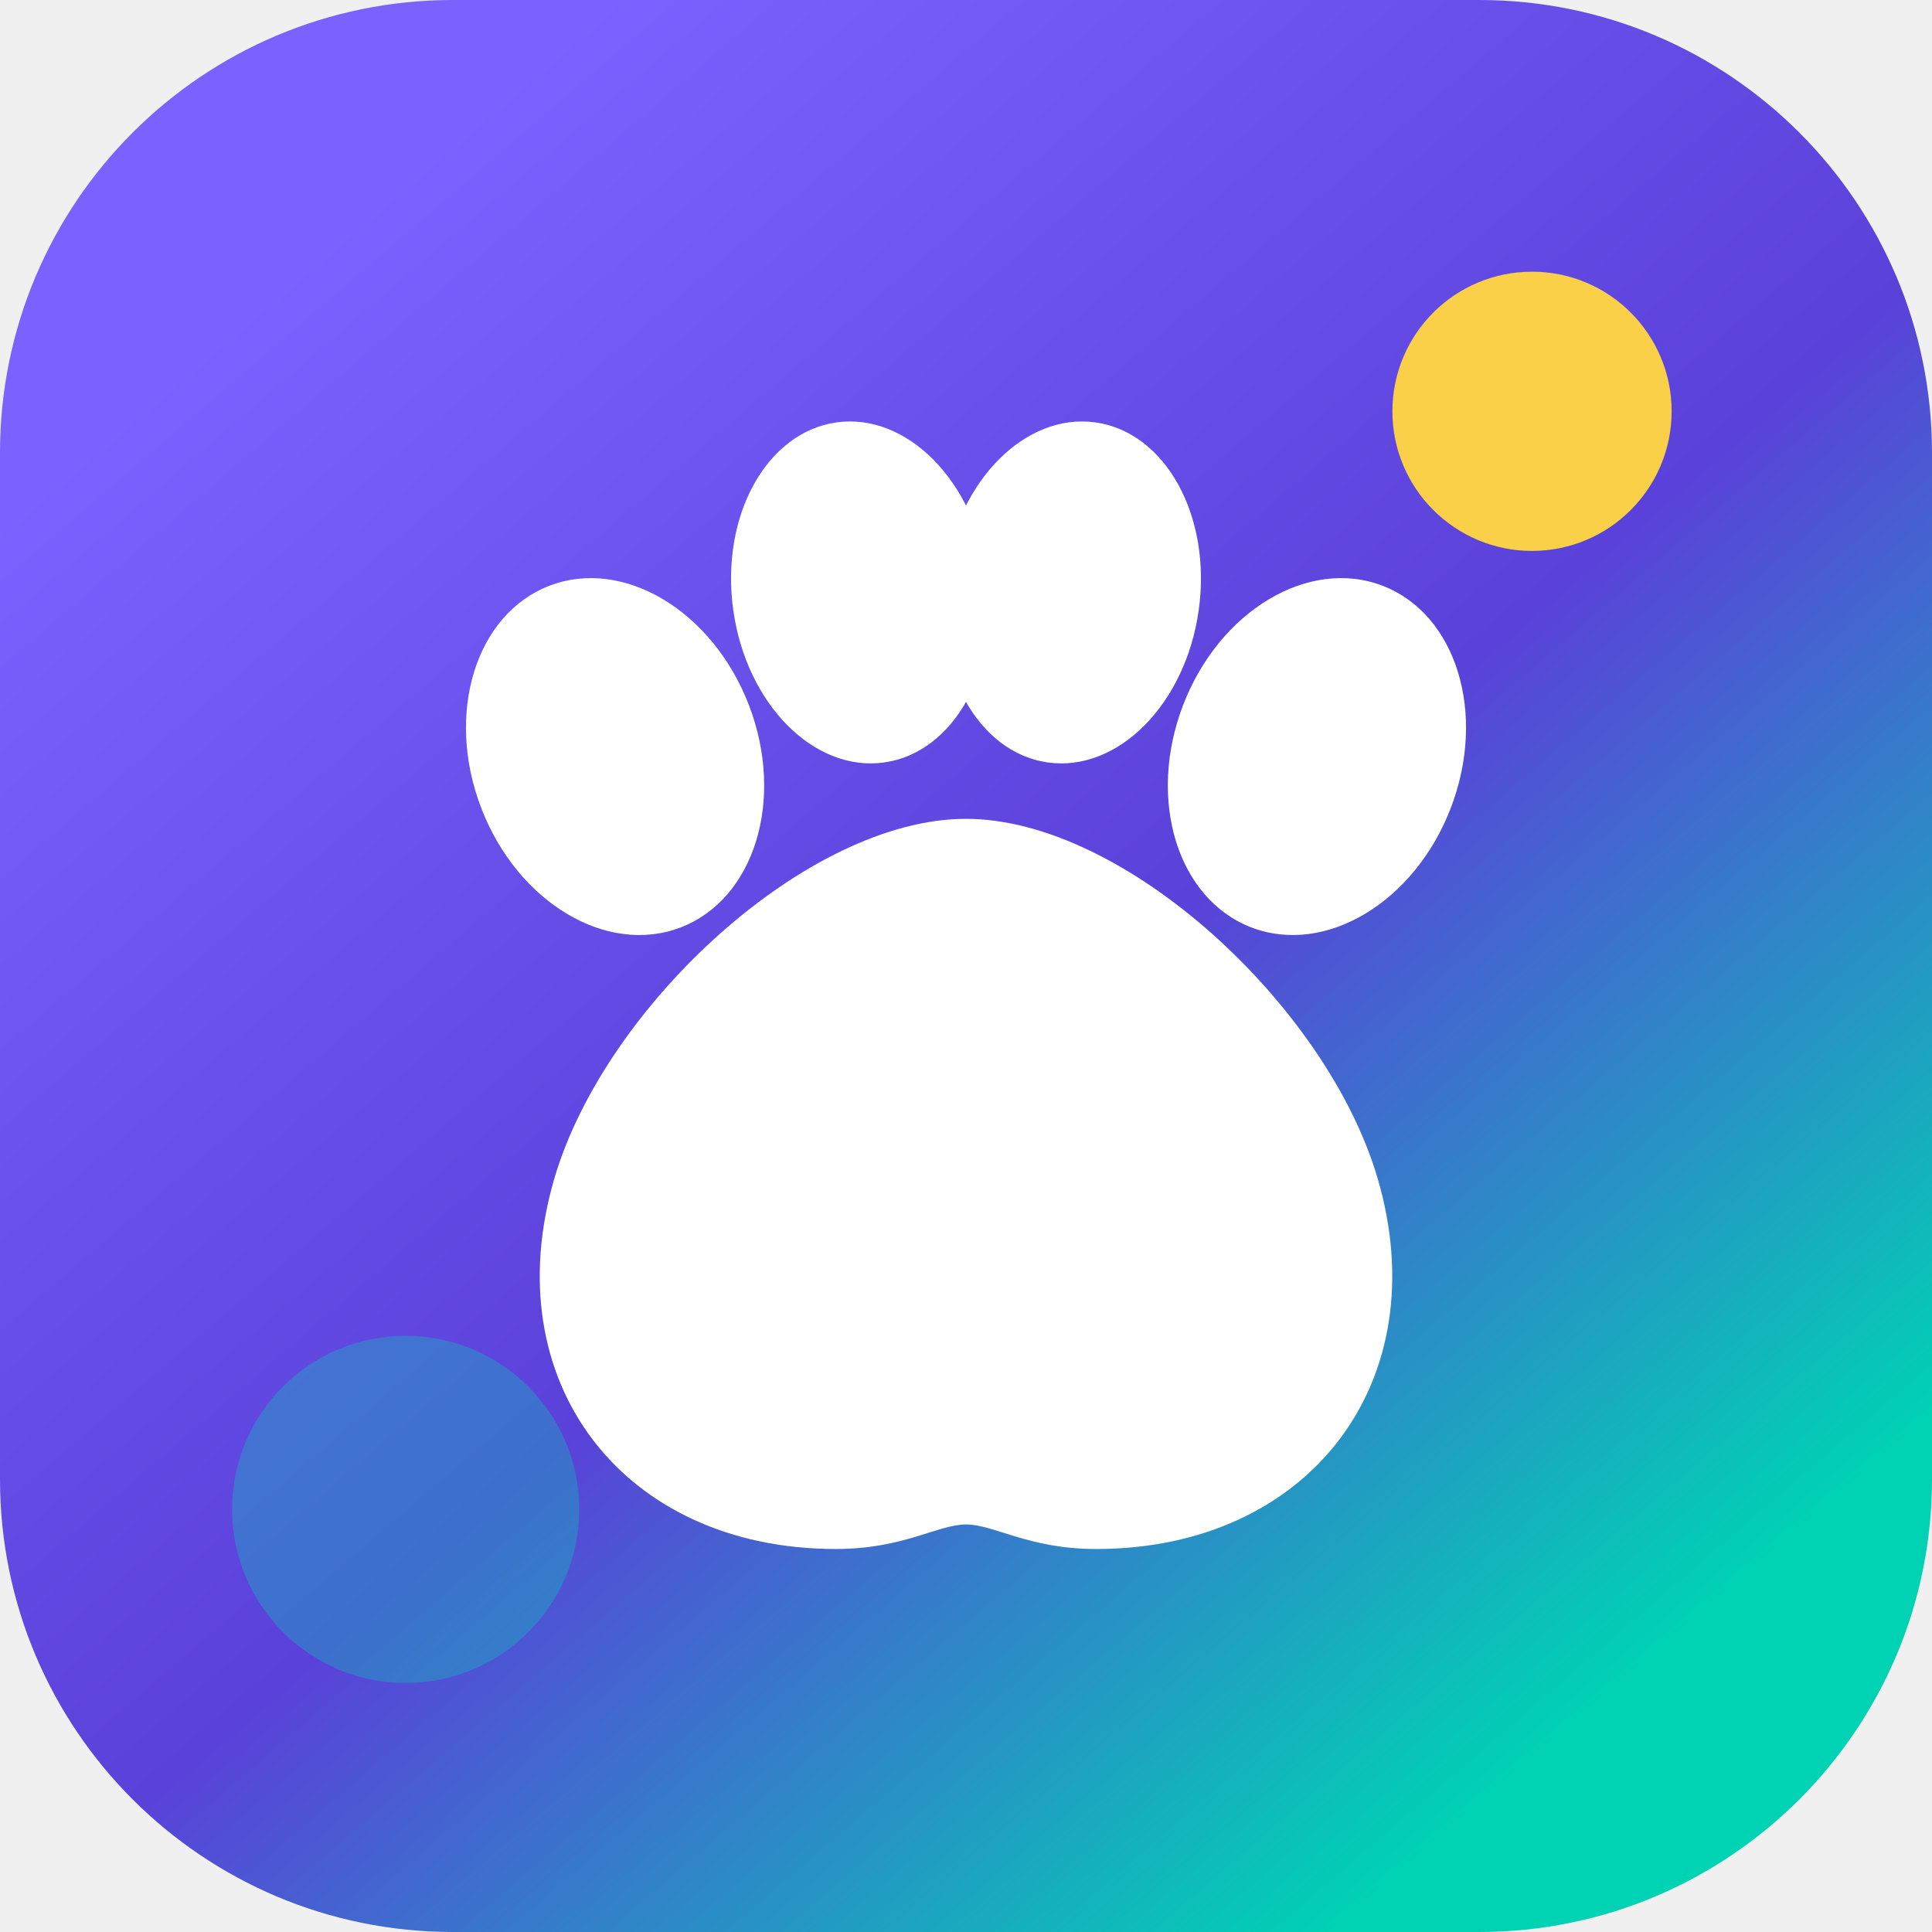
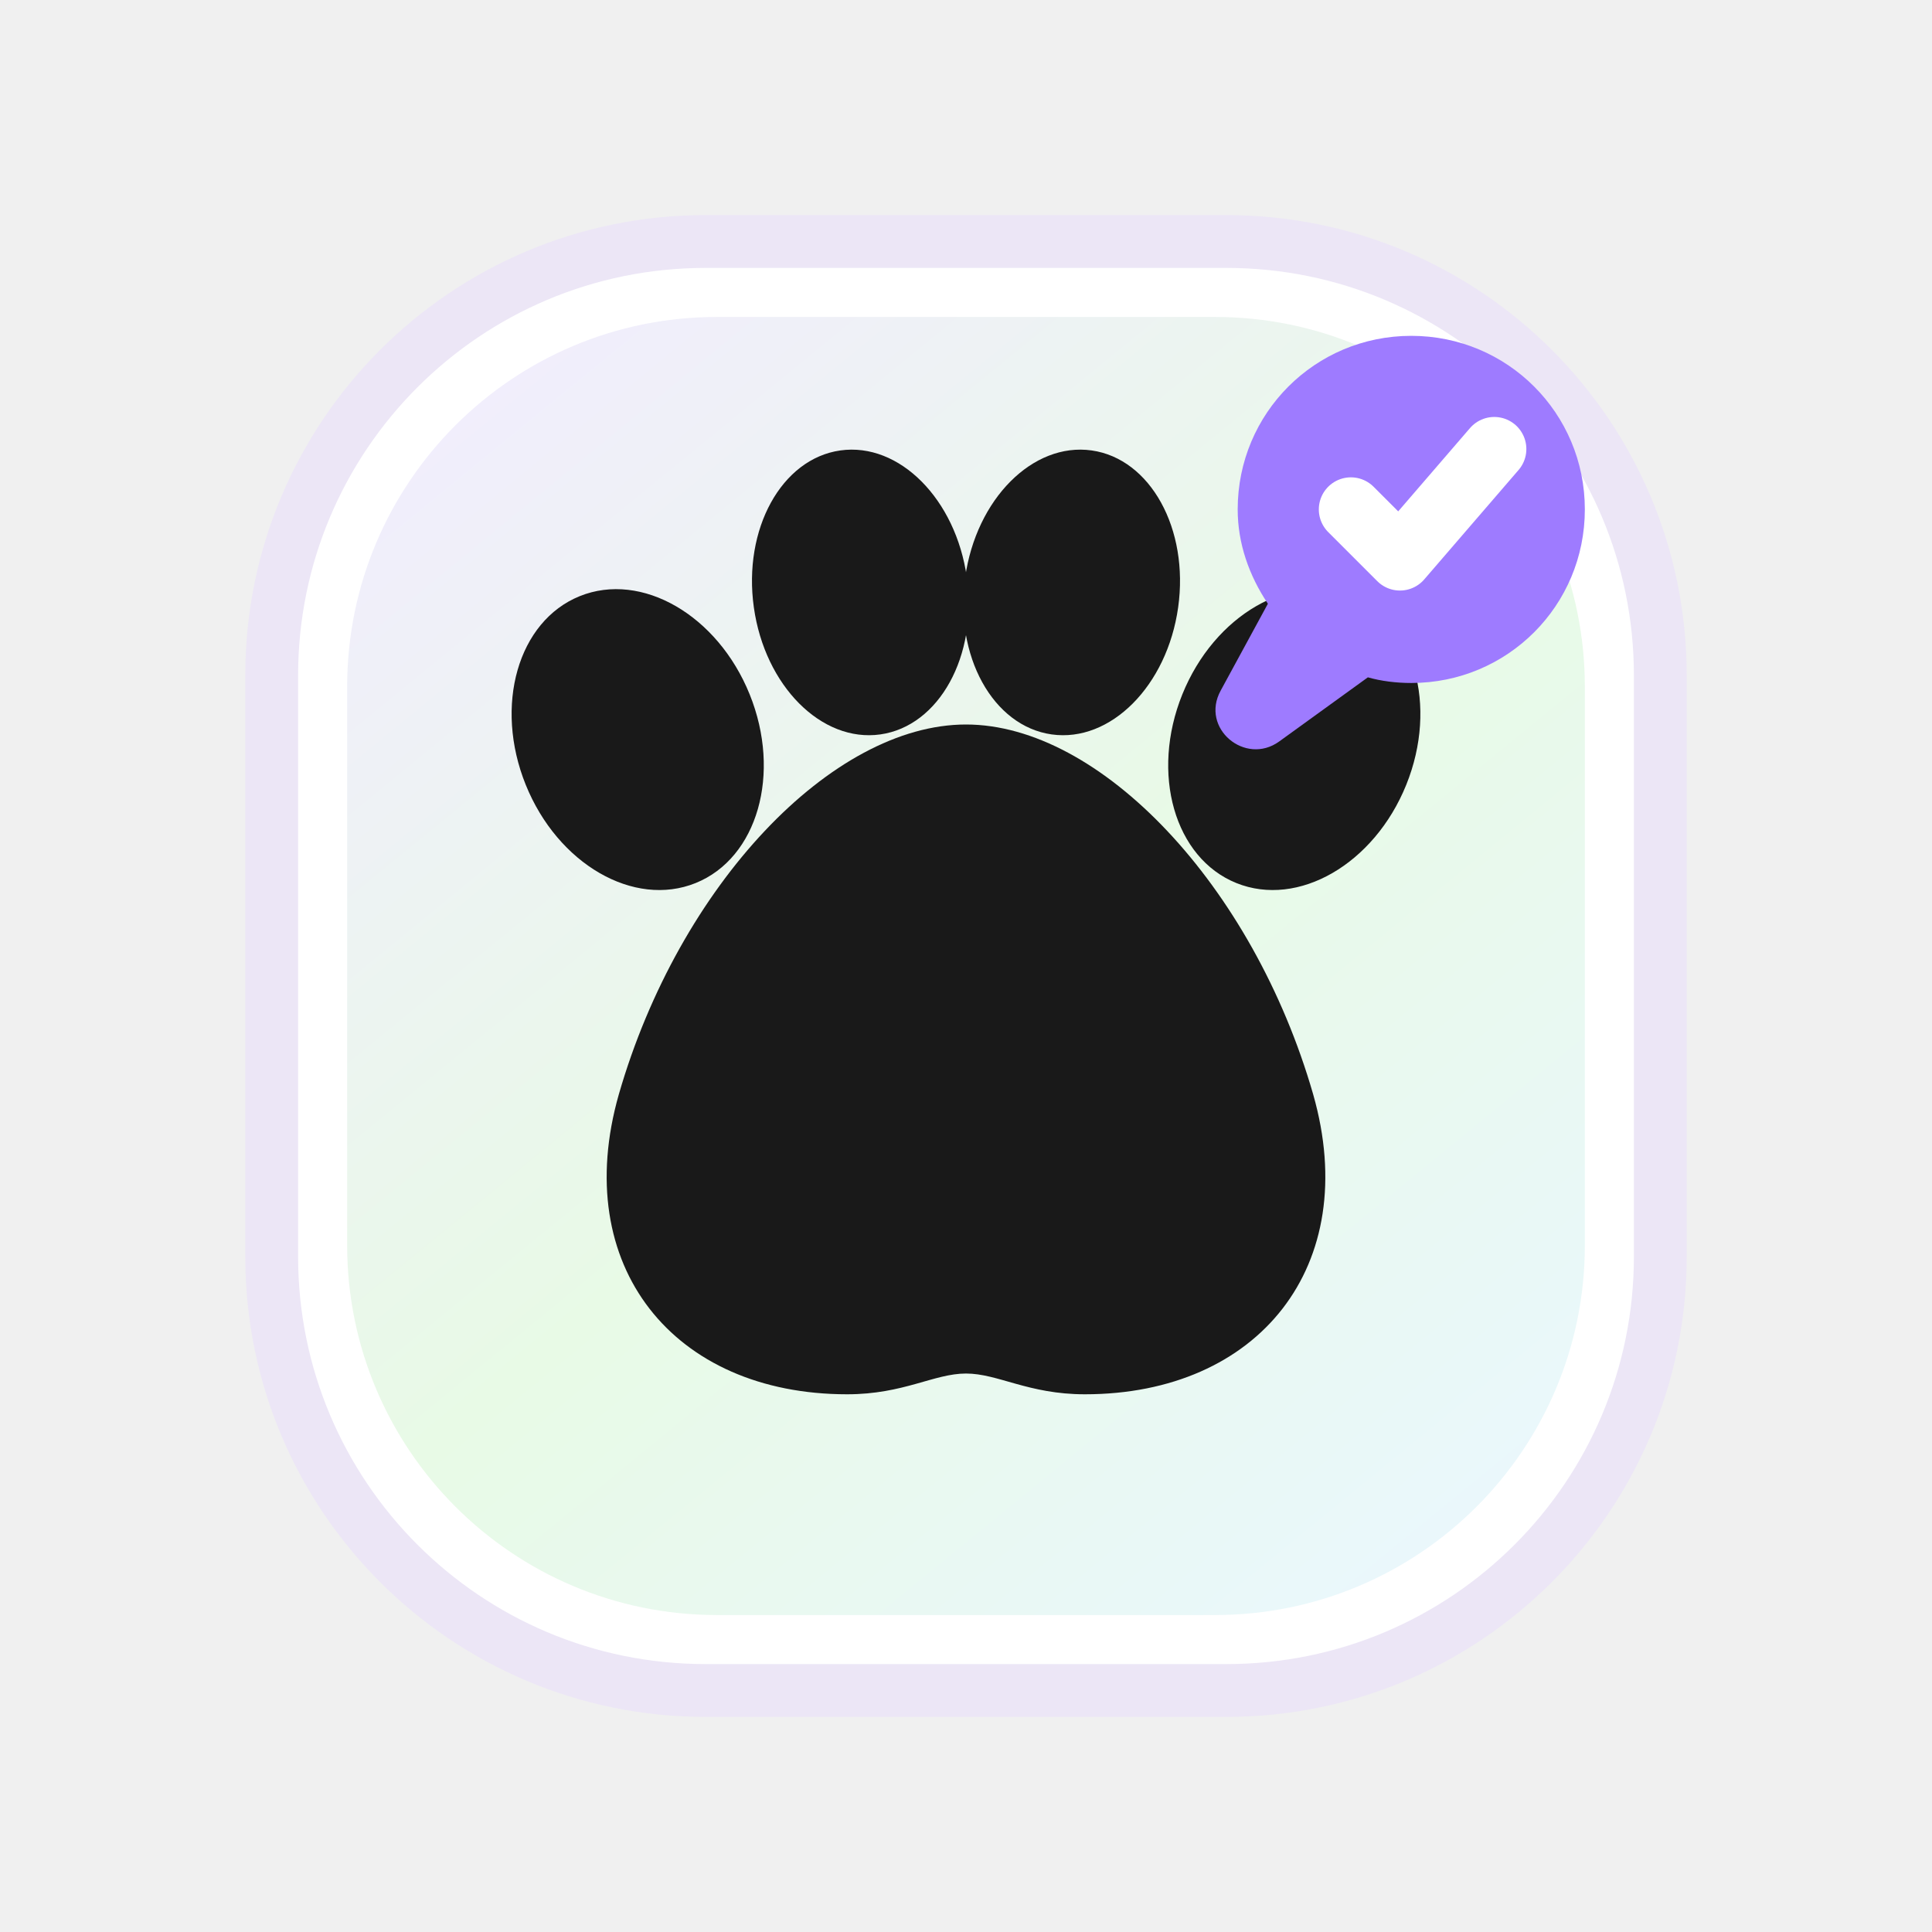
<svg xmlns="http://www.w3.org/2000/svg" viewBox="0 0 1024 1024">
  <defs>
-     <linearGradient id="bg" x1="180" y1="120" x2="850" y2="900" gradientUnits="userSpaceOnUse">
-       <stop offset="0" stop-color="#7B61FF" />
-       <stop offset="0.55" stop-color="#5A41D9" />
-       <stop offset="1" stop-color="#00D2B4" />
+     <linearGradient id="soft" x1="224" y1="160" x2="800" y2="864" gradientUnits="userSpaceOnUse">
+       <stop offset="0" stop-color="#F2ECFF" />
+       <stop offset="0.52" stop-color="#E8FAE6" />
+       <stop offset="1" stop-color="#EAF7FF" />
    </linearGradient>
  </defs>
-   <rect width="1024" height="1024" rx="240" fill="url(#bg)" />
-   <circle cx="812" cy="218" r="74" fill="#FFD541" opacity="0.96" />
-   <circle cx="215" cy="800" r="92" fill="#00D2B4" opacity="0.32" />
-   <path fill="#FFFFFF" d="M512 434c84 0 191 99 218 190 32 108-36 197-149 197-36 0-54-13-69-13s-33 13-69 13c-113 0-181-89-149-197 27-91 134-190 218-190z" />
-   <ellipse cx="326" cy="401" rx="76" ry="97" fill="#FFFFFF" transform="rotate(-21 326 401)" />
-   <ellipse cx="456" cy="314" rx="68" ry="91" fill="#FFFFFF" transform="rotate(-8 456 314)" />
-   <ellipse cx="568" cy="314" rx="68" ry="91" fill="#FFFFFF" transform="rotate(8 568 314)" />
-   <ellipse cx="698" cy="401" rx="76" ry="97" fill="#FFFFFF" transform="rotate(21 698 401)" />
+   <rect x="144" y="128" width="736" height="768" rx="230" fill="#FFFFFF" />
+   <rect x="144" y="128" width="736" height="768" rx="230" fill="none" stroke="#ECE6F6" stroke-width="28" />
+   <rect x="184" y="168" width="656" height="688" rx="196" fill="url(#soft)" />
+   <path d="M328 580c32-111 113-196 184-196s152 85 184 196c26 91-29 159-121 159-30 0-46-11-63-11s-33 11-63 11c-92 0-147-68-121-159z" fill="#191919" />
+   <ellipse cx="338" cy="392" rx="64" ry="82" transform="rotate(-22 338 392)" fill="#191919" />
+   <ellipse cx="456" cy="314" rx="57" ry="76" transform="rotate(-8 456 314)" fill="#191919" />
+   <ellipse cx="568" cy="314" rx="57" ry="76" transform="rotate(8 568 314)" fill="#191919" />
+   <ellipse cx="686" cy="392" rx="64" ry="82" transform="rotate(22 686 392)" fill="#191919" />
+   <path d="M656 270c0-51 41-92 92-92s92 41 92 92-41 92-92 92c-8 0-16-1-23-3l-47 34c-18 13-42-7-31-27l25-46c-10-15-16-32-16-50z" fill="#9E7BFF" />
+   <path d="M716 270l26 26 50-58" fill="none" stroke="#FFFFFF" stroke-width="34" stroke-linecap="round" stroke-linejoin="round" />
</svg>
